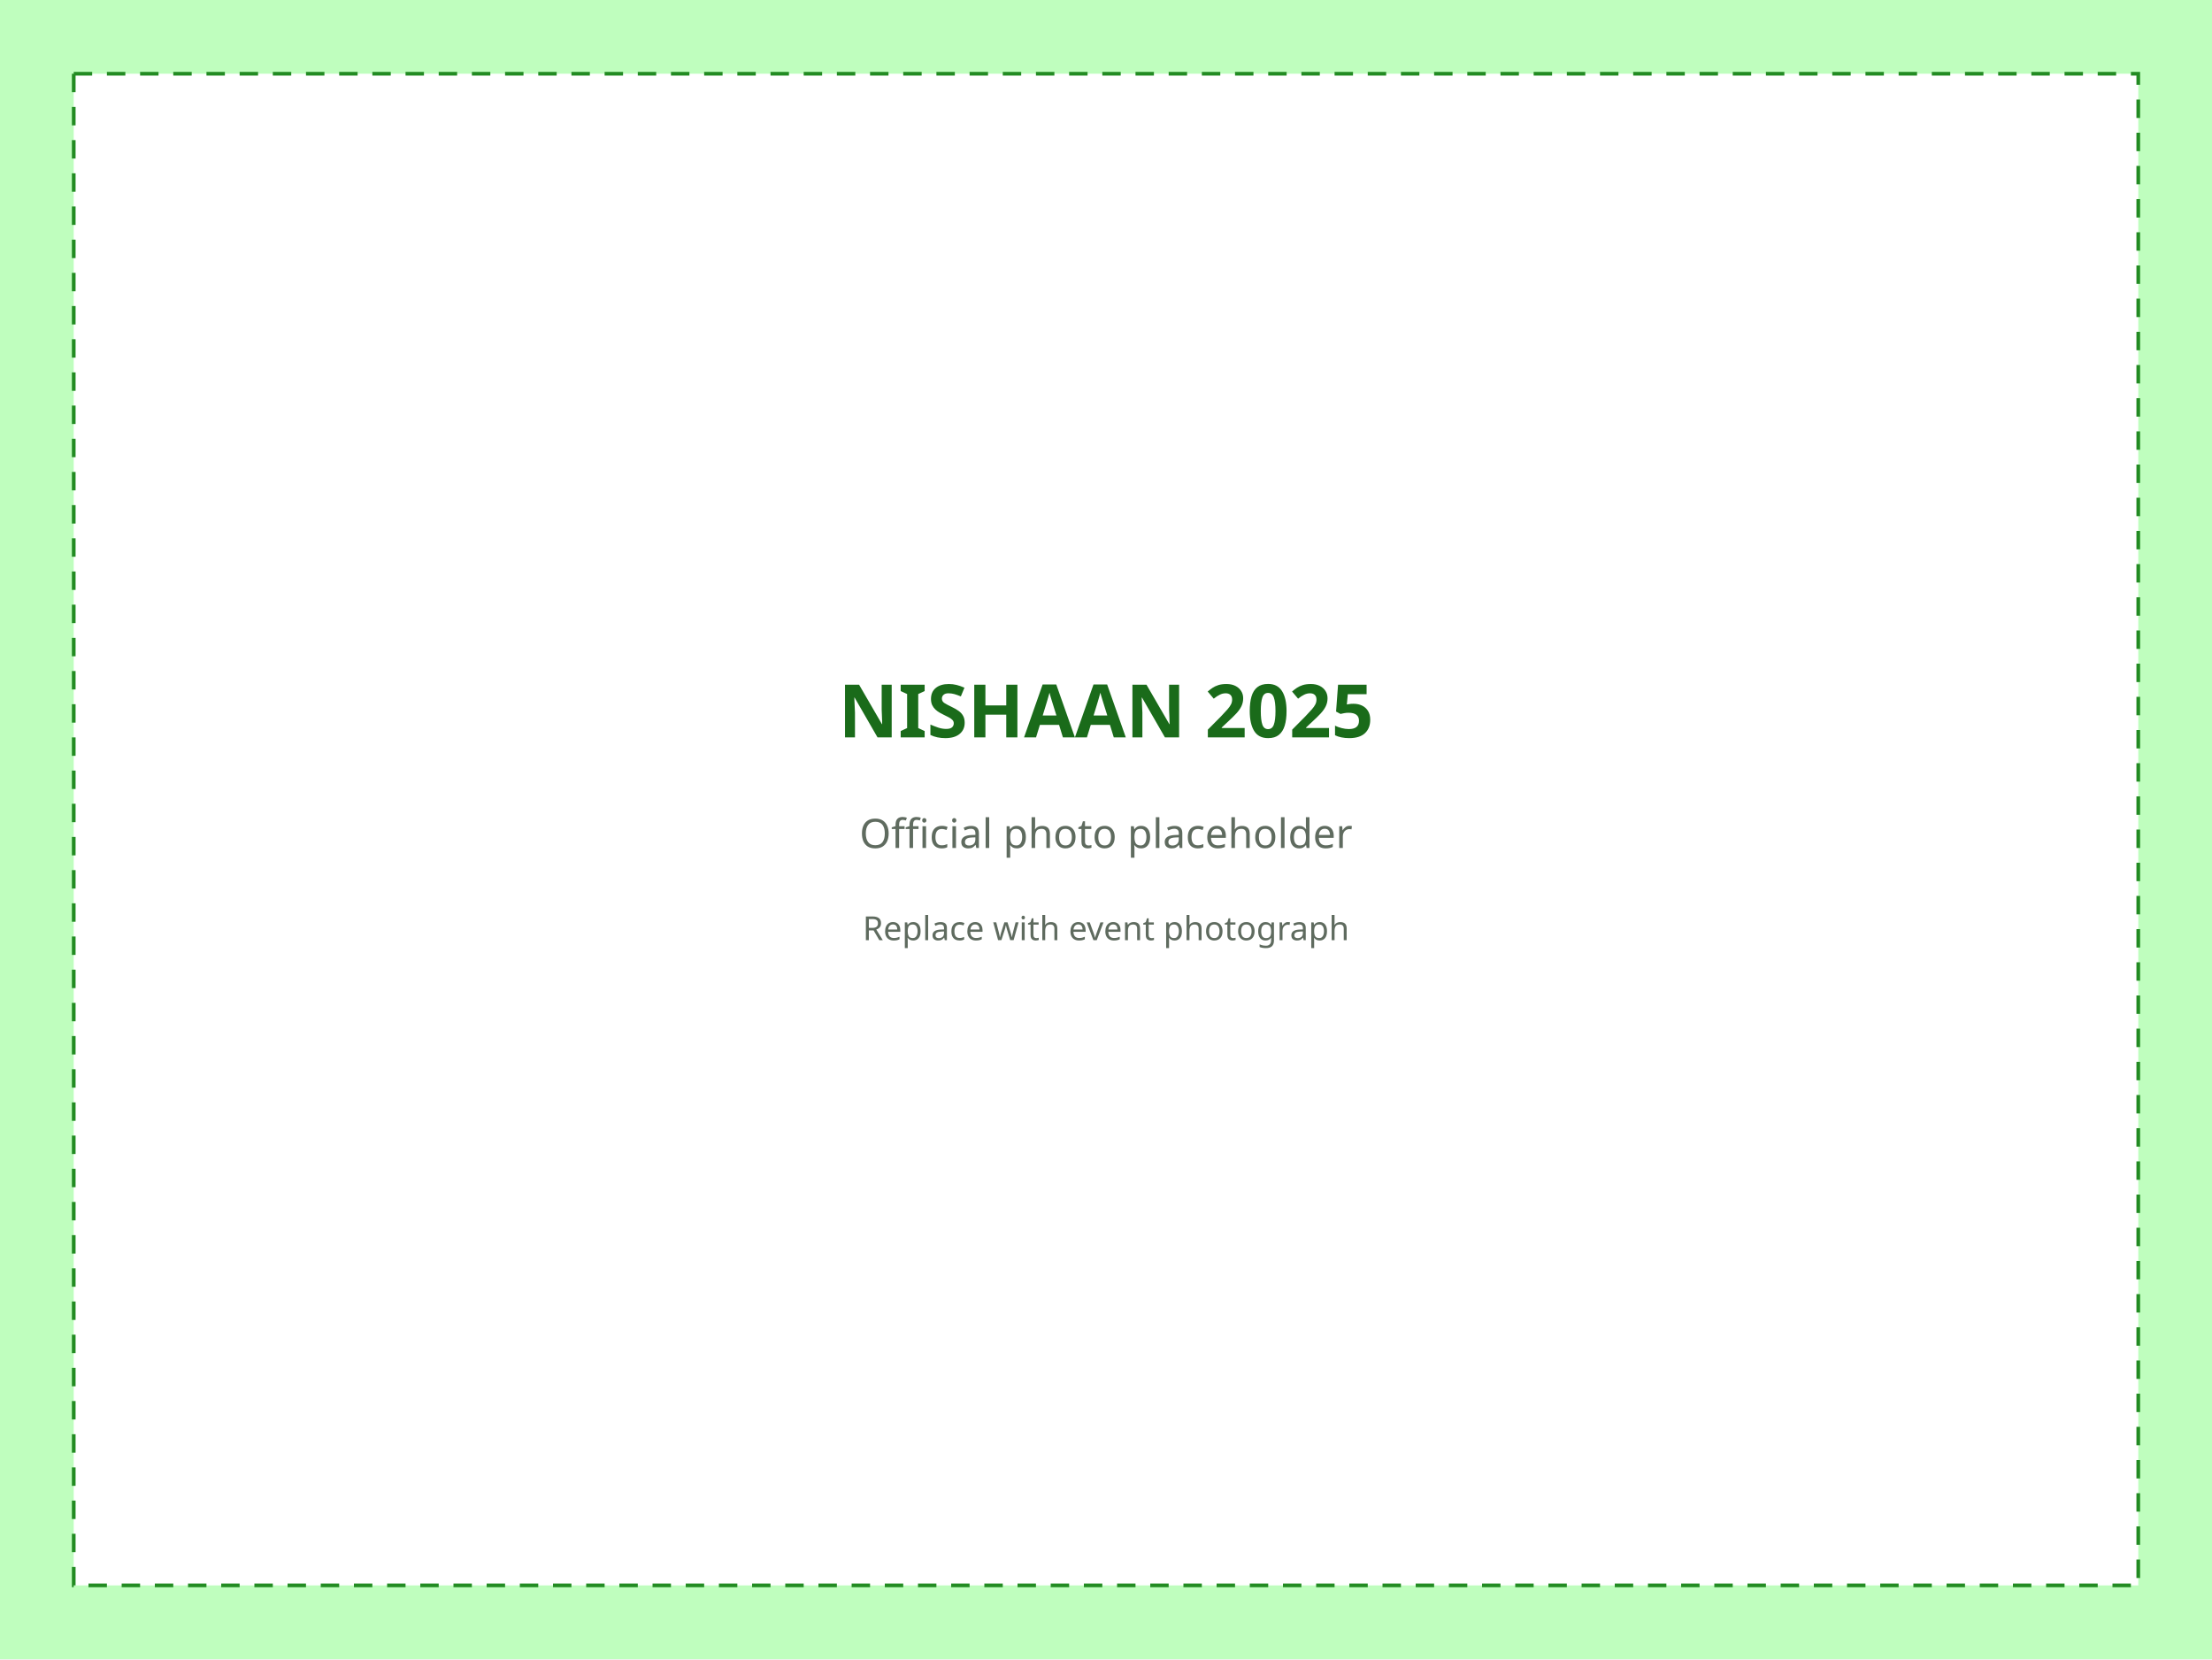
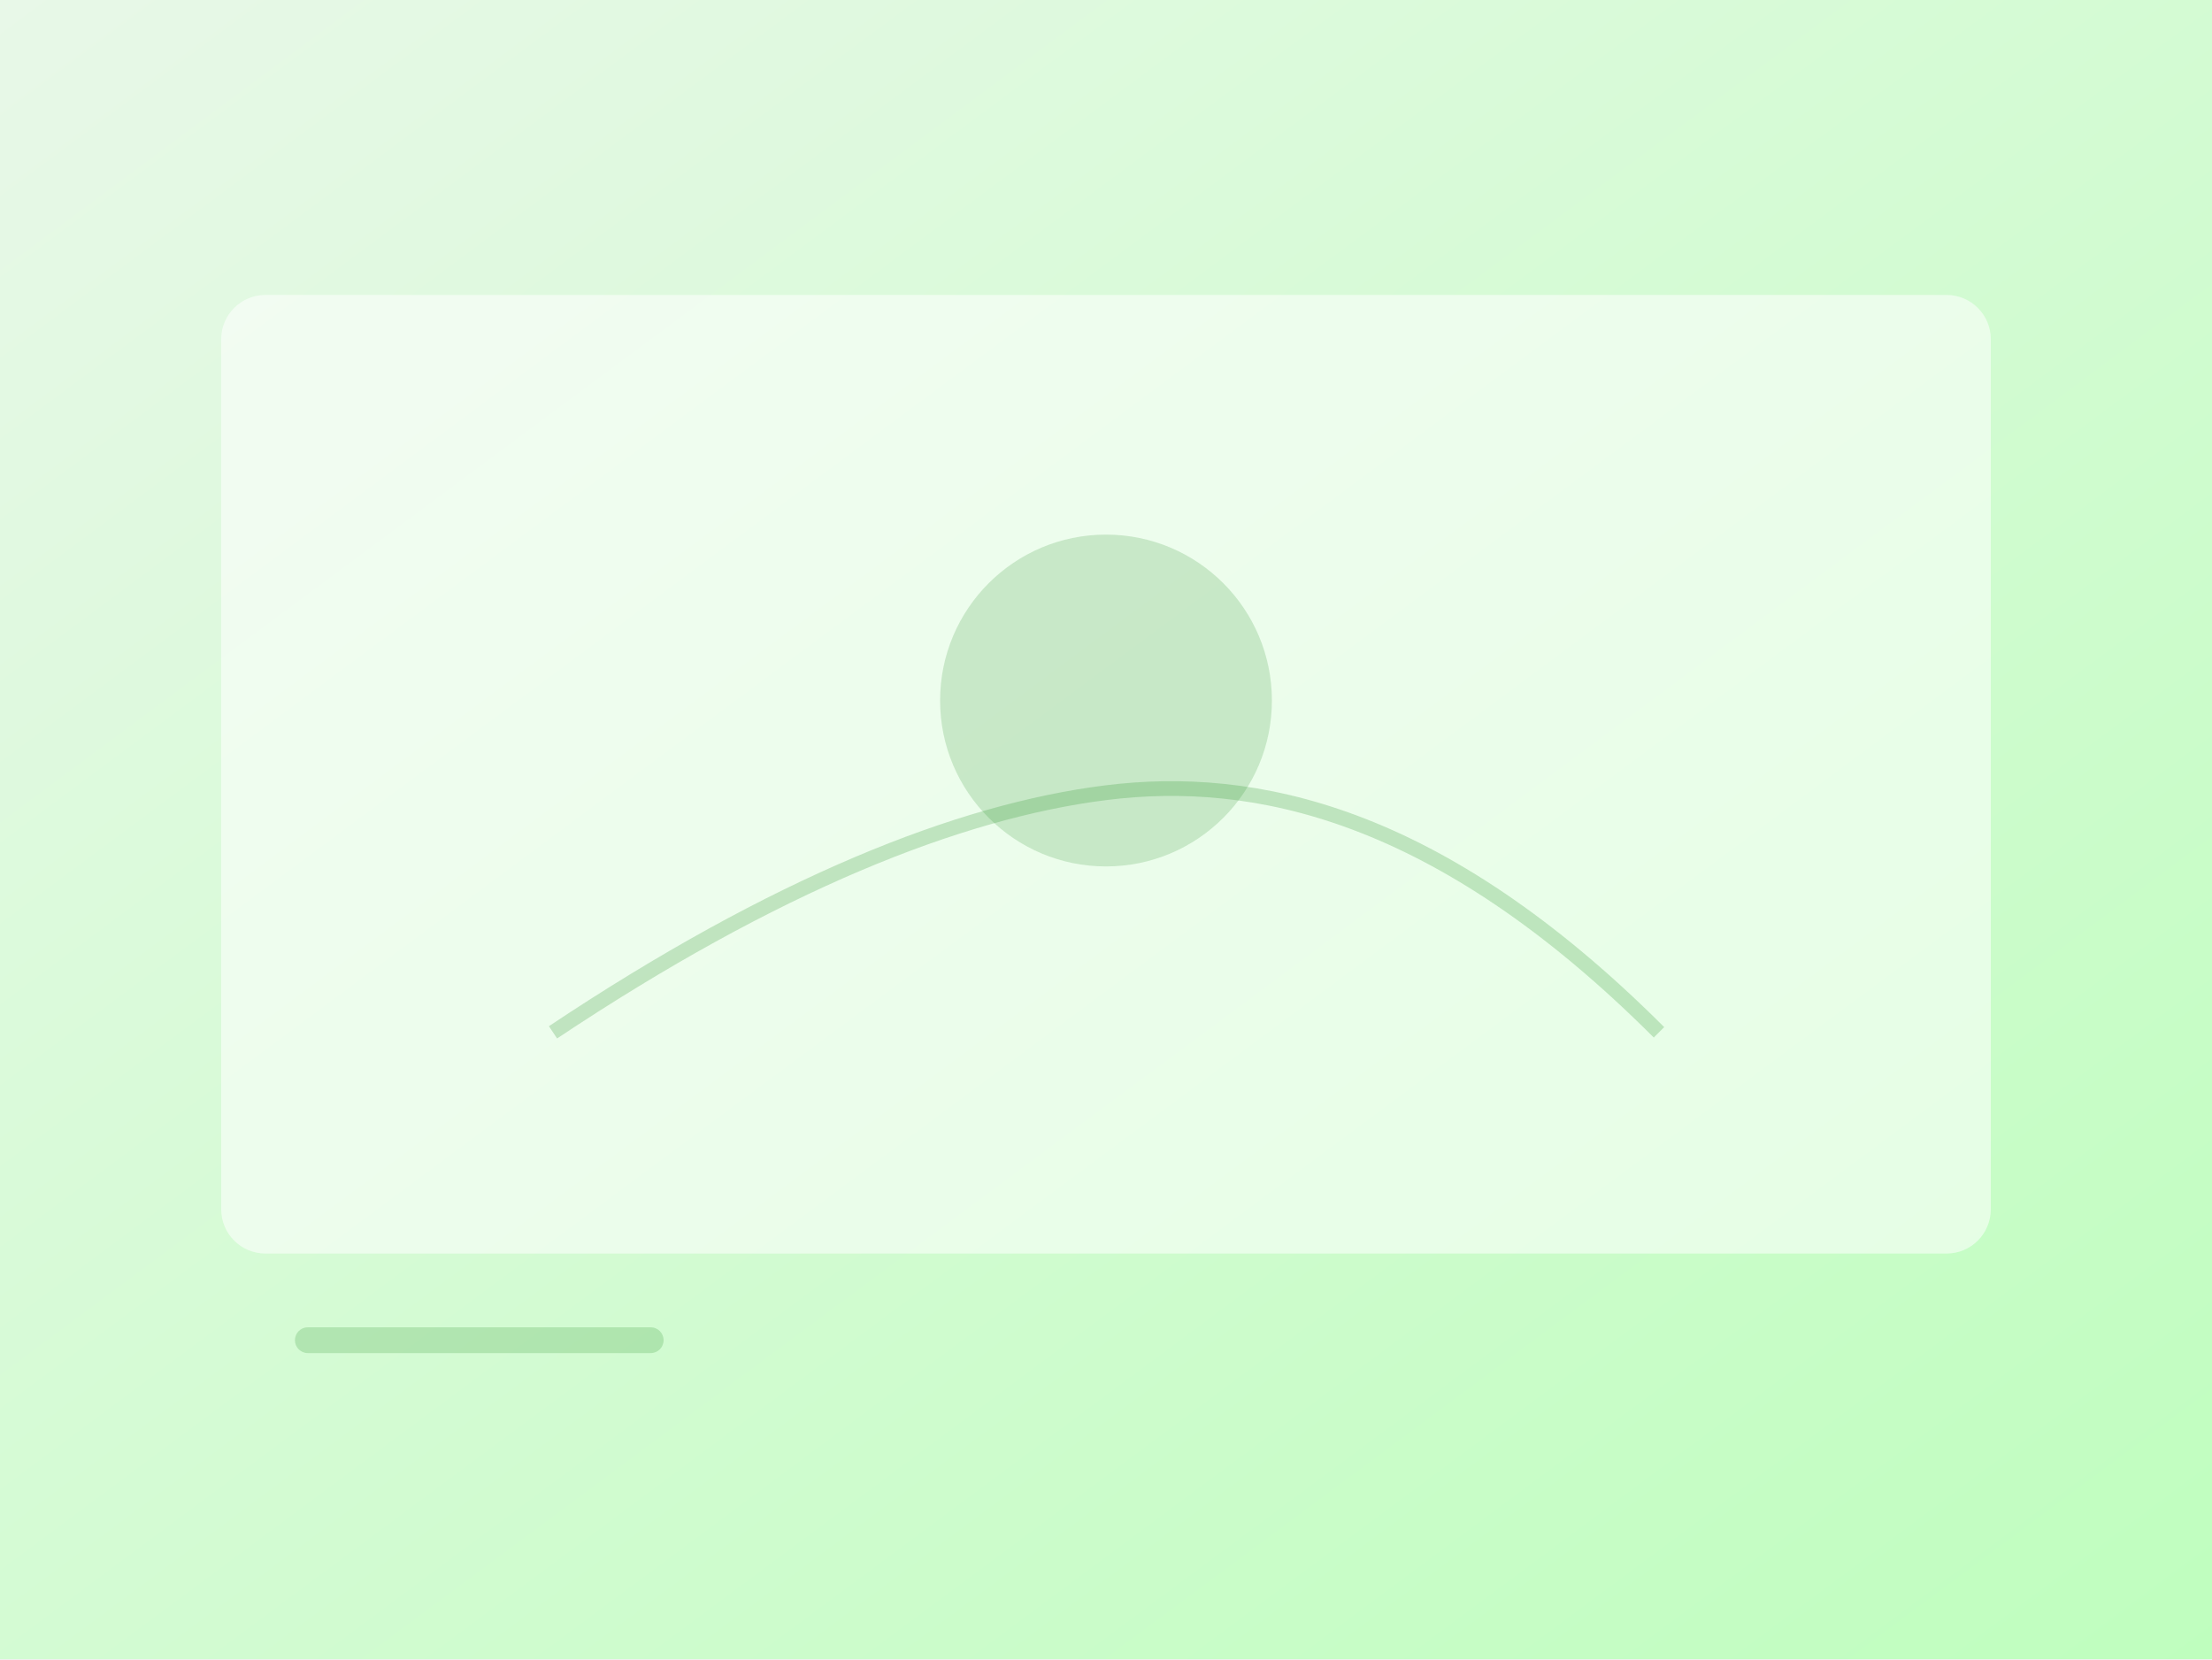
<svg xmlns="http://www.w3.org/2000/svg" width="1200" height="900" viewBox="0 0 1200 900">
-   <rect width="1200" height="900" fill="#bffebe" />
-   <rect x="40" y="40" width="1120" height="820" fill="#ffffff" stroke="#228b22" stroke-width="2" stroke-dasharray="10 8" />
-   <text x="600" y="400" text-anchor="middle" fill="#1a6b1a" font-family="system-ui,sans-serif" font-size="40" font-weight="700">NISHAAN 2025</text>
-   <text x="600" y="460" text-anchor="middle" fill="#5f6b5f" font-family="system-ui,sans-serif" font-size="22">Official photo placeholder</text>
-   <text x="600" y="510" text-anchor="middle" fill="#5f6b5f" font-family="system-ui,sans-serif" font-size="18">Replace with event photograph</text>
+   <defs>
+     <linearGradient id="g" x1="0" y1="0" x2="1" y2="1">
+       <stop offset="0%" stop-color="#e8f8e8" />
+       <stop offset="100%" stop-color="#bffebe" />
+     </linearGradient>
+   </defs>
+   <rect width="1200" height="900" fill="url(#g)" />
+   <rect x="120" y="160" width="960" height="520" rx="24" fill="#ffffff" opacity="0.55" />
+   <circle cx="600" cy="380" r="90" fill="#228b22" opacity="0.18" />
+   <path d="M300 560 C420 480, 520 440, 600 430 S780 440, 900 560" fill="none" stroke="#228b22" stroke-width="8" opacity="0.22" />
+   <rect x="160" y="720" width="200" height="14" rx="7" fill="#228b22" opacity="0.2" />
</svg>
